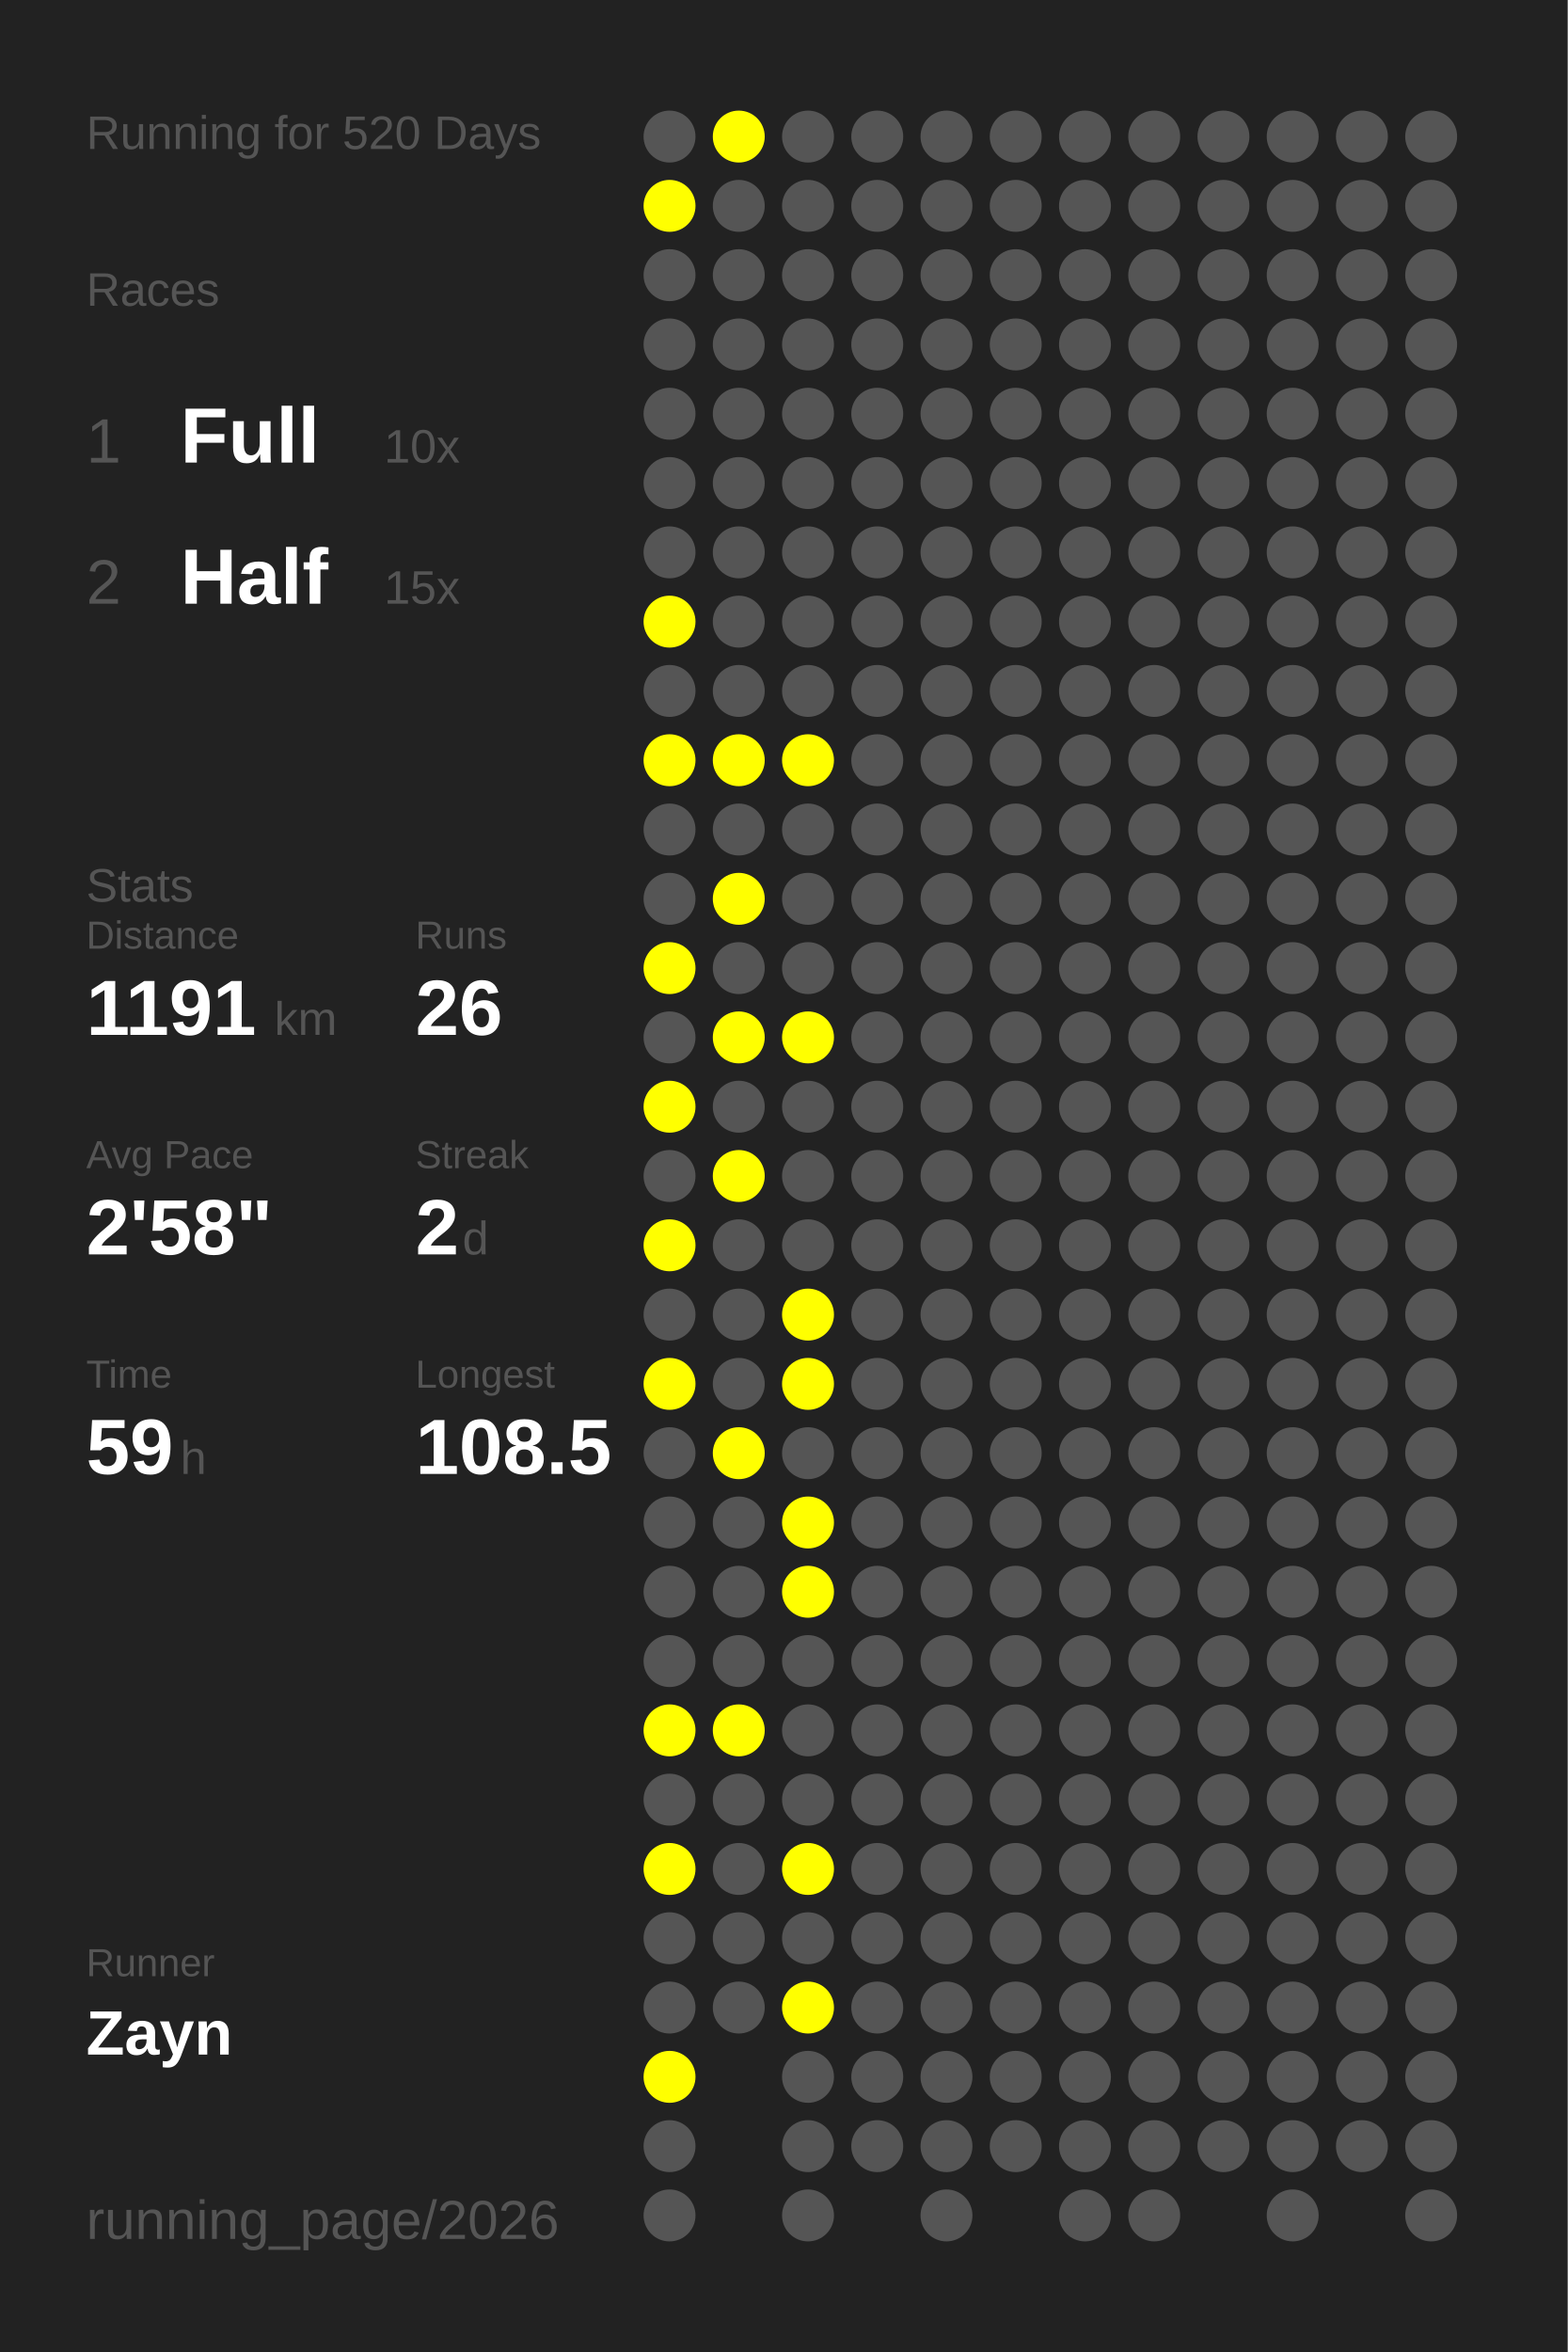
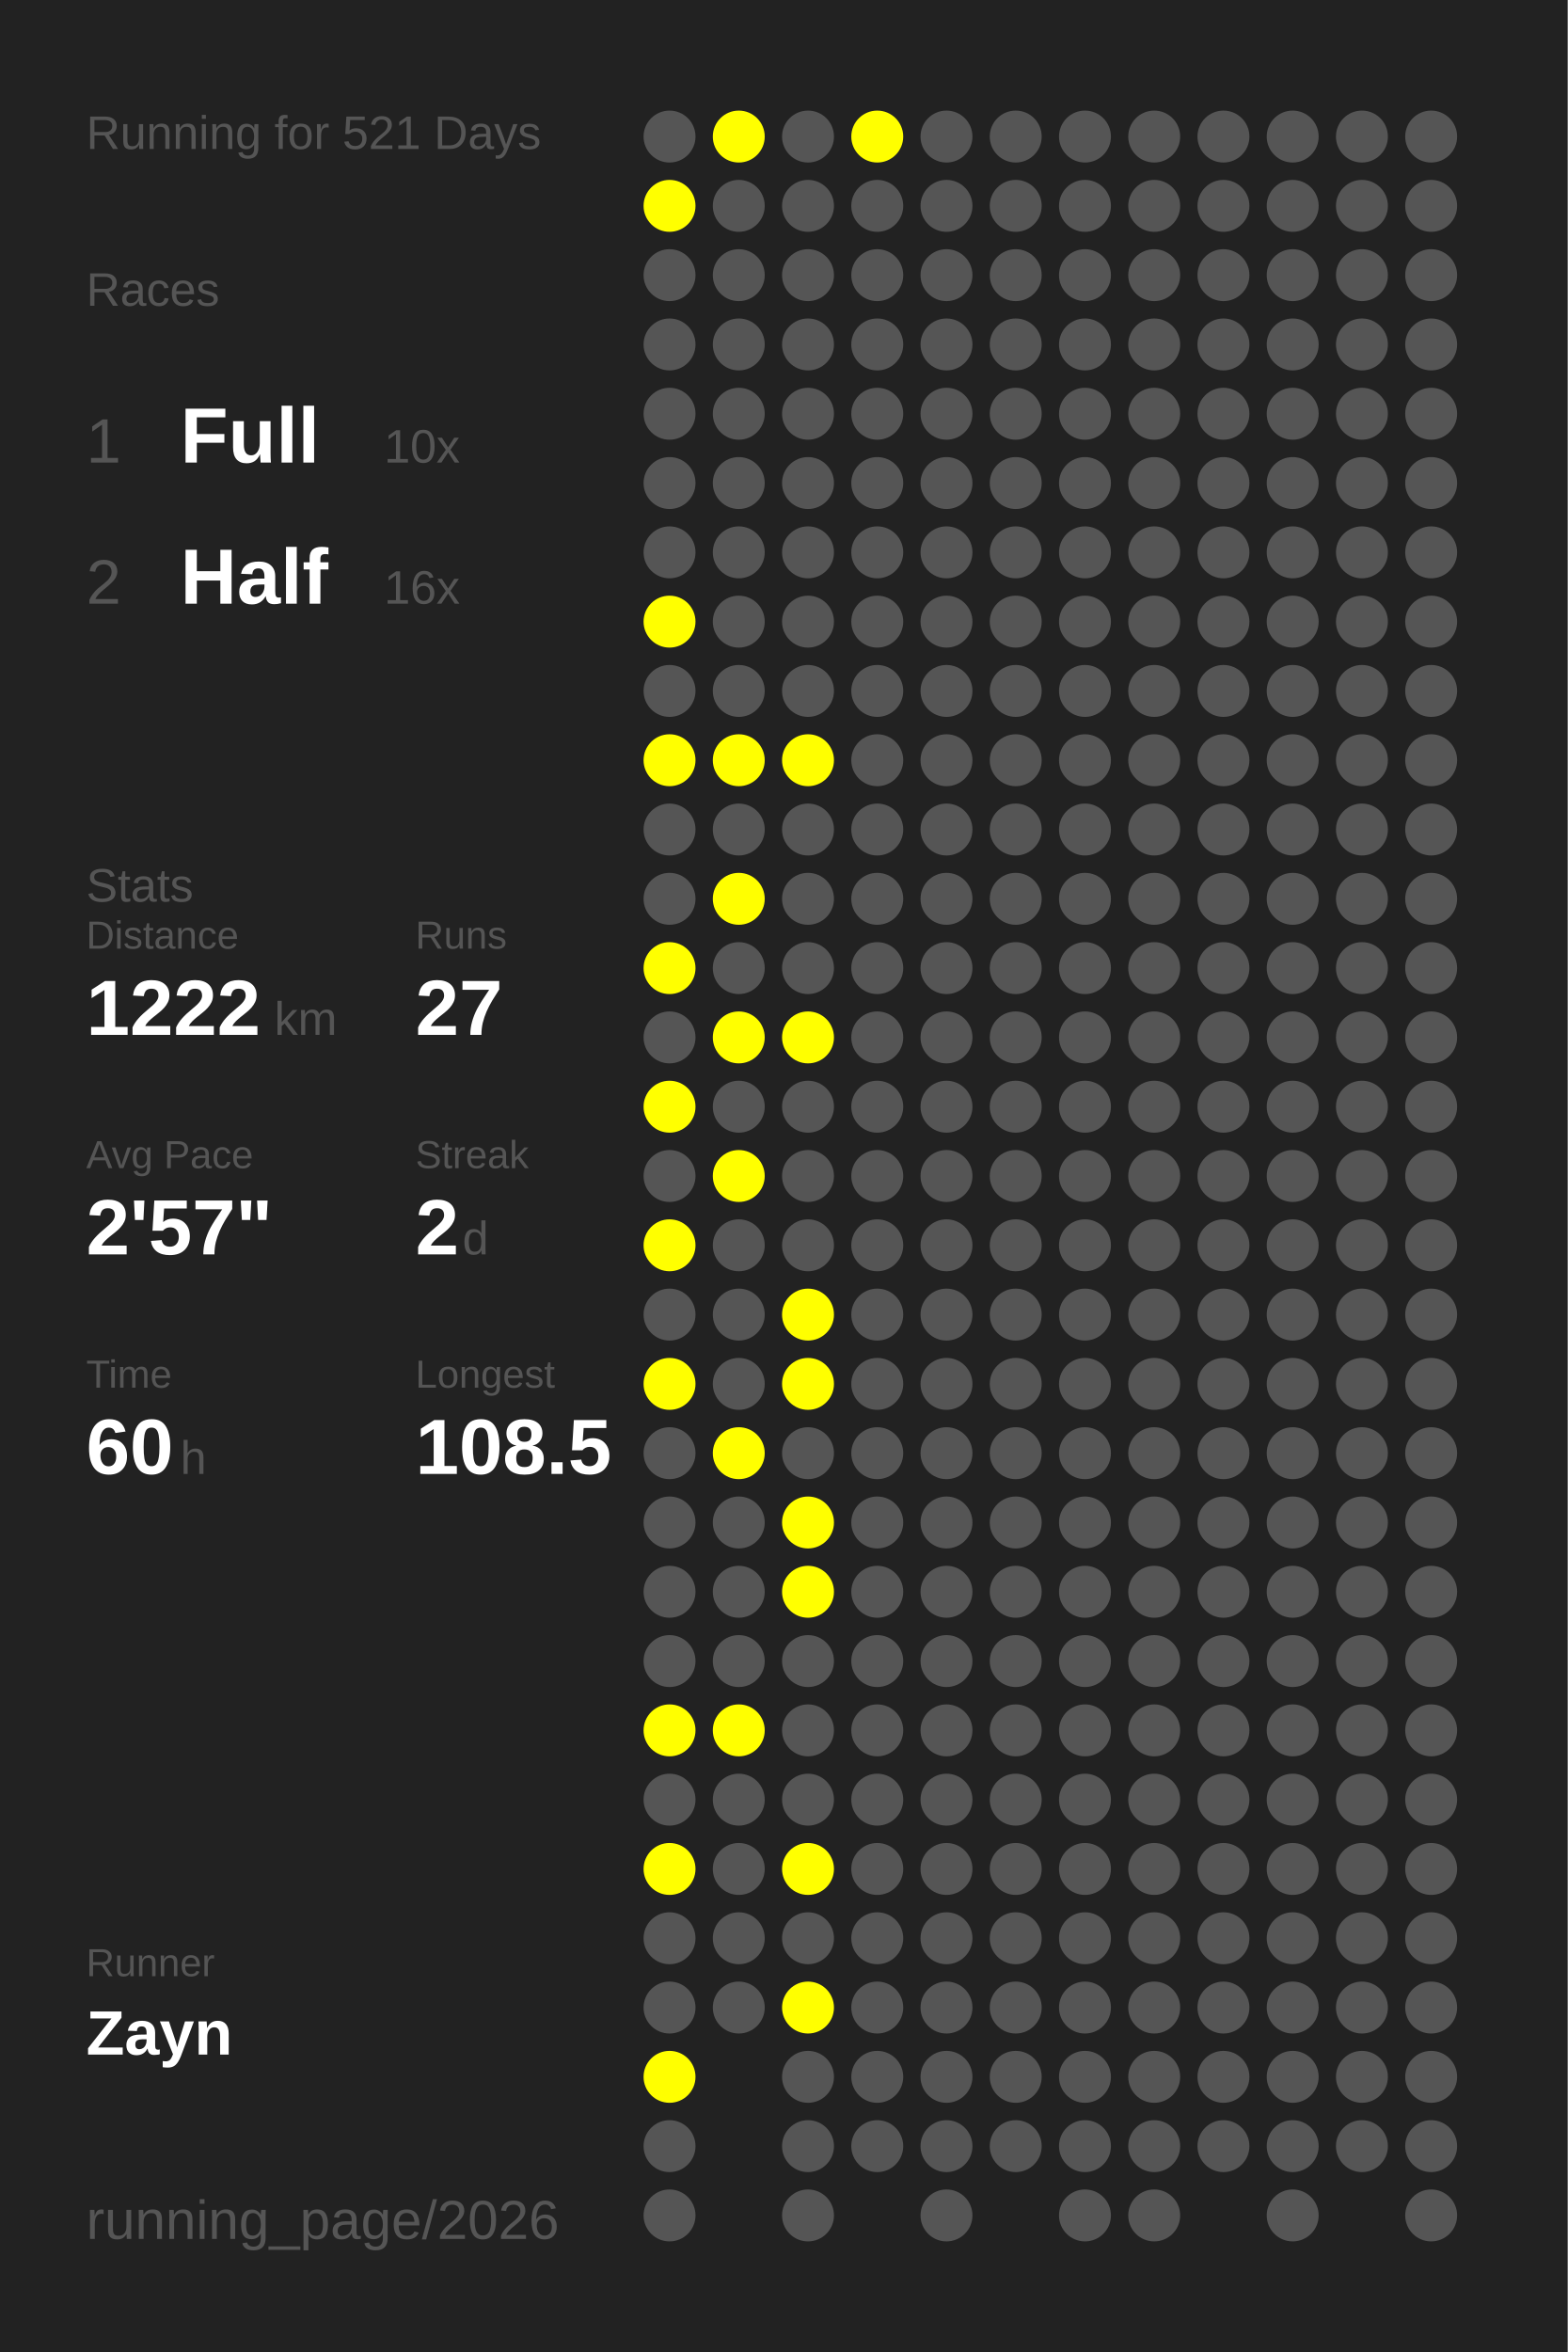
<svg xmlns="http://www.w3.org/2000/svg" baseProfile="full" height="300mm" version="1.1" viewBox="0,0,200,300" width="200mm">
  <defs />
  <rect fill="#222222" height="300" width="200" x="0" y="0" />
-   <text fill="#555555" style="font-size:6px; font-family:Arial;" x="11" y="19">Running for 520 Days</text>
+   <text fill="#555555" style="font-size:6px; font-family:Arial;" x="11" y="19">Running for 521 Days</text>
  <text fill="#555555" style="font-size:6px; font-family:Arial;" x="11" y="39">Races</text>
  <text fill="#555555" style="font-size:8px; font-family:Arial;" x="11" y="59">1</text>
  <text fill="#FFFFFF" style="font-size:10px; font-family:Arial; font-weight:bold;" x="23" y="59">Full</text>
  <text fill="#555555" style="font-size:6px; font-family:Arial;" x="49" y="59">10x</text>
  <text fill="#555555" style="font-size:8px; font-family:Arial;" x="11" y="77">2</text>
  <text fill="#FFFFFF" style="font-size:10px; font-family:Arial; font-weight:bold;" x="23" y="77">Half</text>
-   <text fill="#555555" style="font-size:6px; font-family:Arial;" x="49" y="77">15x</text>
+   <text fill="#555555" style="font-size:6px; font-family:Arial;" x="49" y="77">16x</text>
  <text fill="#555555" style="font-size:6px; font-family:Arial;" x="11" y="115">Stats</text>
  <text fill="#555555" style="font-size:5px; font-family:Arial;" x="11" y="121">Distance</text>
-   <text fill="#FFFFFF" style="font-size:10px; font-family:Arial; font-weight:bold;" x="11" y="132">1191</text>
+   <text fill="#FFFFFF" style="font-size:10px; font-family:Arial; font-weight:bold;" x="11" y="132">1222</text>
  <text fill="#555555" style="font-size:6px; font-family:Arial;" x="35" y="132">km</text>
  <text fill="#555555" style="font-size:5px; font-family:Arial;" x="53" y="121">Runs</text>
-   <text fill="#FFFFFF" style="font-size:10px; font-family:Arial; font-weight:bold;" x="53" y="132">26</text>
+   <text fill="#FFFFFF" style="font-size:10px; font-family:Arial; font-weight:bold;" x="53" y="132">27</text>
  <text fill="#555555" style="font-size:5px; font-family:Arial;" x="11" y="149">Avg Pace</text>
-   <text fill="#FFFFFF" style="font-size:10px; font-family:Arial; font-weight:bold;" x="11" y="160">2'58"</text>
+   <text fill="#FFFFFF" style="font-size:10px; font-family:Arial; font-weight:bold;" x="11" y="160">2'57"</text>
  <text fill="#555555" style="font-size:5px; font-family:Arial;" x="53" y="149">Streak</text>
  <text fill="#FFFFFF" style="font-size:10px; font-family:Arial; font-weight:bold;" x="53" y="160">2</text>
  <text fill="#555555" style="font-size:6px; font-family:Arial;" x="59" y="160">d</text>
  <text fill="#555555" style="font-size:5px; font-family:Arial;" x="11" y="177">Time</text>
-   <text fill="#FFFFFF" style="font-size:10px; font-family:Arial; font-weight:bold;" x="11" y="188">59</text>
+   <text fill="#FFFFFF" style="font-size:10px; font-family:Arial; font-weight:bold;" x="11" y="188">60</text>
  <text fill="#555555" style="font-size:6px; font-family:Arial;" x="23" y="188">h</text>
  <text fill="#555555" style="font-size:5px; font-family:Arial;" x="53" y="177">Longest</text>
  <text fill="#FFFFFF" style="font-size:10px; font-family:Arial; font-weight:bold;" x="53" y="188">108.5</text>
  <text fill="#555555" style="font-size:5px; font-family:Arial;" x="11" y="252.065">Runner</text>
  <text fill="#FFFFFF" style="font-size:8px; font-family:Arial; font-weight:bold;" x="11" y="262.065">Zayn</text>
  <text fill="#555555" style="font-size:7px; font-family:Arial;" x="11" y="285.581">running_page/2026</text>
  <circle cx="85.417" cy="17.419" fill="#555555" r="3.312" />
  <circle cx="85.417" cy="26.258" fill="#FFFF00" r="3.312" />
  <circle cx="85.417" cy="35.097" fill="#555555" r="3.312" />
  <circle cx="85.417" cy="43.935" fill="#555555" r="3.312" />
  <circle cx="85.417" cy="52.774" fill="#555555" r="3.312" />
  <circle cx="85.417" cy="61.613" fill="#555555" r="3.312" />
  <circle cx="85.417" cy="70.452" fill="#555555" r="3.312" />
  <circle cx="85.417" cy="79.29" fill="#FFFF00" r="3.312" />
  <circle cx="85.417" cy="88.129" fill="#555555" r="3.312" />
  <circle cx="85.417" cy="96.968" fill="#FFFF00" r="3.312" />
  <circle cx="85.417" cy="105.806" fill="#555555" r="3.312" />
  <circle cx="85.417" cy="114.645" fill="#555555" r="3.312" />
  <circle cx="85.417" cy="123.484" fill="#FFFF00" r="3.312" />
  <circle cx="85.417" cy="132.323" fill="#555555" r="3.312" />
  <circle cx="85.417" cy="141.161" fill="#FFFF00" r="3.312" />
  <circle cx="85.417" cy="150" fill="#555555" r="3.312" />
  <circle cx="85.417" cy="158.839" fill="#FFFF00" r="3.312" />
  <circle cx="85.417" cy="167.677" fill="#555555" r="3.312" />
  <circle cx="85.417" cy="176.516" fill="#FFFF00" r="3.312" />
  <circle cx="85.417" cy="185.355" fill="#555555" r="3.312" />
  <circle cx="85.417" cy="194.194" fill="#555555" r="3.312" />
  <circle cx="85.417" cy="203.032" fill="#555555" r="3.312" />
  <circle cx="85.417" cy="211.871" fill="#555555" r="3.312" />
  <circle cx="85.417" cy="220.71" fill="#FFFF00" r="3.312" />
  <circle cx="85.417" cy="229.548" fill="#555555" r="3.312" />
  <circle cx="85.417" cy="238.387" fill="#FFFF00" r="3.312" />
  <circle cx="85.417" cy="247.226" fill="#555555" r="3.312" />
  <circle cx="85.417" cy="256.065" fill="#555555" r="3.312" />
  <circle cx="85.417" cy="264.903" fill="#FFFF00" r="3.312" />
  <circle cx="85.417" cy="273.742" fill="#555555" r="3.312" />
  <circle cx="85.417" cy="282.581" fill="#555555" r="3.312" />
  <circle cx="94.25" cy="17.419" fill="#FFFF00" r="3.312" />
  <circle cx="94.25" cy="26.258" fill="#555555" r="3.312" />
  <circle cx="94.25" cy="35.097" fill="#555555" r="3.312" />
  <circle cx="94.25" cy="43.935" fill="#555555" r="3.312" />
  <circle cx="94.25" cy="52.774" fill="#555555" r="3.312" />
  <circle cx="94.25" cy="61.613" fill="#555555" r="3.312" />
  <circle cx="94.25" cy="70.452" fill="#555555" r="3.312" />
  <circle cx="94.25" cy="79.29" fill="#555555" r="3.312" />
  <circle cx="94.25" cy="88.129" fill="#555555" r="3.312" />
  <circle cx="94.25" cy="96.968" fill="#FFFF00" r="3.312" />
  <circle cx="94.25" cy="105.806" fill="#555555" r="3.312" />
  <circle cx="94.25" cy="114.645" fill="#FFFF00" r="3.312" />
  <circle cx="94.25" cy="123.484" fill="#555555" r="3.312" />
  <circle cx="94.25" cy="132.323" fill="#FFFF00" r="3.312" />
  <circle cx="94.25" cy="141.161" fill="#555555" r="3.312" />
  <circle cx="94.25" cy="150" fill="#FFFF00" r="3.312" />
  <circle cx="94.25" cy="158.839" fill="#555555" r="3.312" />
  <circle cx="94.25" cy="167.677" fill="#555555" r="3.312" />
  <circle cx="94.25" cy="176.516" fill="#555555" r="3.312" />
  <circle cx="94.25" cy="185.355" fill="#FFFF00" r="3.312" />
  <circle cx="94.25" cy="194.194" fill="#555555" r="3.312" />
  <circle cx="94.25" cy="203.032" fill="#555555" r="3.312" />
  <circle cx="94.25" cy="211.871" fill="#555555" r="3.312" />
  <circle cx="94.25" cy="220.71" fill="#FFFF00" r="3.312" />
  <circle cx="94.25" cy="229.548" fill="#555555" r="3.312" />
  <circle cx="94.25" cy="238.387" fill="#555555" r="3.312" />
  <circle cx="94.25" cy="247.226" fill="#555555" r="3.312" />
  <circle cx="94.25" cy="256.065" fill="#555555" r="3.312" />
  <circle cx="103.083" cy="17.419" fill="#555555" r="3.312" />
  <circle cx="103.083" cy="26.258" fill="#555555" r="3.312" />
  <circle cx="103.083" cy="35.097" fill="#555555" r="3.312" />
  <circle cx="103.083" cy="43.935" fill="#555555" r="3.312" />
  <circle cx="103.083" cy="52.774" fill="#555555" r="3.312" />
  <circle cx="103.083" cy="61.613" fill="#555555" r="3.312" />
  <circle cx="103.083" cy="70.452" fill="#555555" r="3.312" />
  <circle cx="103.083" cy="79.29" fill="#555555" r="3.312" />
  <circle cx="103.083" cy="88.129" fill="#555555" r="3.312" />
  <circle cx="103.083" cy="96.968" fill="#FFFF00" r="3.312" />
  <circle cx="103.083" cy="105.806" fill="#555555" r="3.312" />
  <circle cx="103.083" cy="114.645" fill="#555555" r="3.312" />
  <circle cx="103.083" cy="123.484" fill="#555555" r="3.312" />
  <circle cx="103.083" cy="132.323" fill="#FFFF00" r="3.312" />
  <circle cx="103.083" cy="141.161" fill="#555555" r="3.312" />
  <circle cx="103.083" cy="150" fill="#555555" r="3.312" />
  <circle cx="103.083" cy="158.839" fill="#555555" r="3.312" />
  <circle cx="103.083" cy="167.677" fill="#FFFF00" r="3.312" />
  <circle cx="103.083" cy="176.516" fill="#FFFF00" r="3.312" />
  <circle cx="103.083" cy="185.355" fill="#555555" r="3.312" />
  <circle cx="103.083" cy="194.194" fill="#FFFF00" r="3.312" />
  <circle cx="103.083" cy="203.032" fill="#FFFF00" r="3.312" />
  <circle cx="103.083" cy="211.871" fill="#555555" r="3.312" />
  <circle cx="103.083" cy="220.71" fill="#555555" r="3.312" />
  <circle cx="103.083" cy="229.548" fill="#555555" r="3.312" />
  <circle cx="103.083" cy="238.387" fill="#FFFF00" r="3.312" />
  <circle cx="103.083" cy="247.226" fill="#555555" r="3.312" />
  <circle cx="103.083" cy="256.065" fill="#FFFF00" r="3.312" />
  <circle cx="103.083" cy="264.903" fill="#555555" r="3.312" />
  <circle cx="103.083" cy="273.742" fill="#555555" r="3.312" />
  <circle cx="103.083" cy="282.581" fill="#555555" r="3.312" />
-   <circle cx="111.917" cy="17.419" fill="#555555" r="3.312" />
+   <circle cx="111.917" cy="17.419" fill="#FFFF00" r="3.312" />
  <circle cx="111.917" cy="26.258" fill="#555555" r="3.312" />
  <circle cx="111.917" cy="35.097" fill="#555555" r="3.312" />
  <circle cx="111.917" cy="43.935" fill="#555555" r="3.312" />
  <circle cx="111.917" cy="52.774" fill="#555555" r="3.312" />
  <circle cx="111.917" cy="61.613" fill="#555555" r="3.312" />
  <circle cx="111.917" cy="70.452" fill="#555555" r="3.312" />
  <circle cx="111.917" cy="79.29" fill="#555555" r="3.312" />
  <circle cx="111.917" cy="88.129" fill="#555555" r="3.312" />
  <circle cx="111.917" cy="96.968" fill="#555555" r="3.312" />
  <circle cx="111.917" cy="105.806" fill="#555555" r="3.312" />
  <circle cx="111.917" cy="114.645" fill="#555555" r="3.312" />
  <circle cx="111.917" cy="123.484" fill="#555555" r="3.312" />
  <circle cx="111.917" cy="132.323" fill="#555555" r="3.312" />
  <circle cx="111.917" cy="141.161" fill="#555555" r="3.312" />
  <circle cx="111.917" cy="150" fill="#555555" r="3.312" />
  <circle cx="111.917" cy="158.839" fill="#555555" r="3.312" />
  <circle cx="111.917" cy="167.677" fill="#555555" r="3.312" />
  <circle cx="111.917" cy="176.516" fill="#555555" r="3.312" />
  <circle cx="111.917" cy="185.355" fill="#555555" r="3.312" />
  <circle cx="111.917" cy="194.194" fill="#555555" r="3.312" />
  <circle cx="111.917" cy="203.032" fill="#555555" r="3.312" />
  <circle cx="111.917" cy="211.871" fill="#555555" r="3.312" />
  <circle cx="111.917" cy="220.71" fill="#555555" r="3.312" />
  <circle cx="111.917" cy="229.548" fill="#555555" r="3.312" />
  <circle cx="111.917" cy="238.387" fill="#555555" r="3.312" />
  <circle cx="111.917" cy="247.226" fill="#555555" r="3.312" />
  <circle cx="111.917" cy="256.065" fill="#555555" r="3.312" />
  <circle cx="111.917" cy="264.903" fill="#555555" r="3.312" />
  <circle cx="111.917" cy="273.742" fill="#555555" r="3.312" />
  <circle cx="120.75" cy="17.419" fill="#555555" r="3.312" />
  <circle cx="120.75" cy="26.258" fill="#555555" r="3.312" />
  <circle cx="120.75" cy="35.097" fill="#555555" r="3.312" />
  <circle cx="120.75" cy="43.935" fill="#555555" r="3.312" />
  <circle cx="120.75" cy="52.774" fill="#555555" r="3.312" />
  <circle cx="120.75" cy="61.613" fill="#555555" r="3.312" />
  <circle cx="120.75" cy="70.452" fill="#555555" r="3.312" />
  <circle cx="120.75" cy="79.29" fill="#555555" r="3.312" />
  <circle cx="120.75" cy="88.129" fill="#555555" r="3.312" />
  <circle cx="120.75" cy="96.968" fill="#555555" r="3.312" />
  <circle cx="120.75" cy="105.806" fill="#555555" r="3.312" />
  <circle cx="120.75" cy="114.645" fill="#555555" r="3.312" />
  <circle cx="120.75" cy="123.484" fill="#555555" r="3.312" />
  <circle cx="120.75" cy="132.323" fill="#555555" r="3.312" />
  <circle cx="120.75" cy="141.161" fill="#555555" r="3.312" />
  <circle cx="120.75" cy="150" fill="#555555" r="3.312" />
  <circle cx="120.75" cy="158.839" fill="#555555" r="3.312" />
  <circle cx="120.75" cy="167.677" fill="#555555" r="3.312" />
  <circle cx="120.75" cy="176.516" fill="#555555" r="3.312" />
  <circle cx="120.75" cy="185.355" fill="#555555" r="3.312" />
  <circle cx="120.75" cy="194.194" fill="#555555" r="3.312" />
  <circle cx="120.75" cy="203.032" fill="#555555" r="3.312" />
  <circle cx="120.75" cy="211.871" fill="#555555" r="3.312" />
  <circle cx="120.75" cy="220.71" fill="#555555" r="3.312" />
  <circle cx="120.75" cy="229.548" fill="#555555" r="3.312" />
  <circle cx="120.75" cy="238.387" fill="#555555" r="3.312" />
  <circle cx="120.75" cy="247.226" fill="#555555" r="3.312" />
  <circle cx="120.75" cy="256.065" fill="#555555" r="3.312" />
  <circle cx="120.75" cy="264.903" fill="#555555" r="3.312" />
  <circle cx="120.75" cy="273.742" fill="#555555" r="3.312" />
  <circle cx="120.75" cy="282.581" fill="#555555" r="3.312" />
  <circle cx="129.583" cy="17.419" fill="#555555" r="3.312" />
  <circle cx="129.583" cy="26.258" fill="#555555" r="3.312" />
  <circle cx="129.583" cy="35.097" fill="#555555" r="3.312" />
  <circle cx="129.583" cy="43.935" fill="#555555" r="3.312" />
  <circle cx="129.583" cy="52.774" fill="#555555" r="3.312" />
  <circle cx="129.583" cy="61.613" fill="#555555" r="3.312" />
  <circle cx="129.583" cy="70.452" fill="#555555" r="3.312" />
  <circle cx="129.583" cy="79.29" fill="#555555" r="3.312" />
  <circle cx="129.583" cy="88.129" fill="#555555" r="3.312" />
  <circle cx="129.583" cy="96.968" fill="#555555" r="3.312" />
  <circle cx="129.583" cy="105.806" fill="#555555" r="3.312" />
  <circle cx="129.583" cy="114.645" fill="#555555" r="3.312" />
  <circle cx="129.583" cy="123.484" fill="#555555" r="3.312" />
  <circle cx="129.583" cy="132.323" fill="#555555" r="3.312" />
  <circle cx="129.583" cy="141.161" fill="#555555" r="3.312" />
  <circle cx="129.583" cy="150" fill="#555555" r="3.312" />
  <circle cx="129.583" cy="158.839" fill="#555555" r="3.312" />
  <circle cx="129.583" cy="167.677" fill="#555555" r="3.312" />
  <circle cx="129.583" cy="176.516" fill="#555555" r="3.312" />
  <circle cx="129.583" cy="185.355" fill="#555555" r="3.312" />
  <circle cx="129.583" cy="194.194" fill="#555555" r="3.312" />
  <circle cx="129.583" cy="203.032" fill="#555555" r="3.312" />
  <circle cx="129.583" cy="211.871" fill="#555555" r="3.312" />
  <circle cx="129.583" cy="220.71" fill="#555555" r="3.312" />
  <circle cx="129.583" cy="229.548" fill="#555555" r="3.312" />
  <circle cx="129.583" cy="238.387" fill="#555555" r="3.312" />
  <circle cx="129.583" cy="247.226" fill="#555555" r="3.312" />
  <circle cx="129.583" cy="256.065" fill="#555555" r="3.312" />
  <circle cx="129.583" cy="264.903" fill="#555555" r="3.312" />
  <circle cx="129.583" cy="273.742" fill="#555555" r="3.312" />
  <circle cx="138.417" cy="17.419" fill="#555555" r="3.312" />
  <circle cx="138.417" cy="26.258" fill="#555555" r="3.312" />
  <circle cx="138.417" cy="35.097" fill="#555555" r="3.312" />
  <circle cx="138.417" cy="43.935" fill="#555555" r="3.312" />
  <circle cx="138.417" cy="52.774" fill="#555555" r="3.312" />
  <circle cx="138.417" cy="61.613" fill="#555555" r="3.312" />
  <circle cx="138.417" cy="70.452" fill="#555555" r="3.312" />
  <circle cx="138.417" cy="79.29" fill="#555555" r="3.312" />
  <circle cx="138.417" cy="88.129" fill="#555555" r="3.312" />
  <circle cx="138.417" cy="96.968" fill="#555555" r="3.312" />
  <circle cx="138.417" cy="105.806" fill="#555555" r="3.312" />
  <circle cx="138.417" cy="114.645" fill="#555555" r="3.312" />
  <circle cx="138.417" cy="123.484" fill="#555555" r="3.312" />
  <circle cx="138.417" cy="132.323" fill="#555555" r="3.312" />
  <circle cx="138.417" cy="141.161" fill="#555555" r="3.312" />
  <circle cx="138.417" cy="150" fill="#555555" r="3.312" />
  <circle cx="138.417" cy="158.839" fill="#555555" r="3.312" />
  <circle cx="138.417" cy="167.677" fill="#555555" r="3.312" />
  <circle cx="138.417" cy="176.516" fill="#555555" r="3.312" />
  <circle cx="138.417" cy="185.355" fill="#555555" r="3.312" />
  <circle cx="138.417" cy="194.194" fill="#555555" r="3.312" />
  <circle cx="138.417" cy="203.032" fill="#555555" r="3.312" />
  <circle cx="138.417" cy="211.871" fill="#555555" r="3.312" />
  <circle cx="138.417" cy="220.71" fill="#555555" r="3.312" />
  <circle cx="138.417" cy="229.548" fill="#555555" r="3.312" />
  <circle cx="138.417" cy="238.387" fill="#555555" r="3.312" />
  <circle cx="138.417" cy="247.226" fill="#555555" r="3.312" />
  <circle cx="138.417" cy="256.065" fill="#555555" r="3.312" />
  <circle cx="138.417" cy="264.903" fill="#555555" r="3.312" />
  <circle cx="138.417" cy="273.742" fill="#555555" r="3.312" />
  <circle cx="138.417" cy="282.581" fill="#555555" r="3.312" />
  <circle cx="147.25" cy="17.419" fill="#555555" r="3.312" />
  <circle cx="147.25" cy="26.258" fill="#555555" r="3.312" />
  <circle cx="147.25" cy="35.097" fill="#555555" r="3.312" />
  <circle cx="147.25" cy="43.935" fill="#555555" r="3.312" />
  <circle cx="147.25" cy="52.774" fill="#555555" r="3.312" />
  <circle cx="147.25" cy="61.613" fill="#555555" r="3.312" />
  <circle cx="147.25" cy="70.452" fill="#555555" r="3.312" />
  <circle cx="147.25" cy="79.29" fill="#555555" r="3.312" />
  <circle cx="147.25" cy="88.129" fill="#555555" r="3.312" />
  <circle cx="147.25" cy="96.968" fill="#555555" r="3.312" />
  <circle cx="147.25" cy="105.806" fill="#555555" r="3.312" />
  <circle cx="147.25" cy="114.645" fill="#555555" r="3.312" />
  <circle cx="147.25" cy="123.484" fill="#555555" r="3.312" />
  <circle cx="147.25" cy="132.323" fill="#555555" r="3.312" />
  <circle cx="147.25" cy="141.161" fill="#555555" r="3.312" />
  <circle cx="147.25" cy="150" fill="#555555" r="3.312" />
  <circle cx="147.25" cy="158.839" fill="#555555" r="3.312" />
  <circle cx="147.25" cy="167.677" fill="#555555" r="3.312" />
  <circle cx="147.25" cy="176.516" fill="#555555" r="3.312" />
  <circle cx="147.25" cy="185.355" fill="#555555" r="3.312" />
  <circle cx="147.25" cy="194.194" fill="#555555" r="3.312" />
  <circle cx="147.25" cy="203.032" fill="#555555" r="3.312" />
  <circle cx="147.25" cy="211.871" fill="#555555" r="3.312" />
  <circle cx="147.25" cy="220.71" fill="#555555" r="3.312" />
  <circle cx="147.25" cy="229.548" fill="#555555" r="3.312" />
  <circle cx="147.25" cy="238.387" fill="#555555" r="3.312" />
  <circle cx="147.25" cy="247.226" fill="#555555" r="3.312" />
  <circle cx="147.25" cy="256.065" fill="#555555" r="3.312" />
  <circle cx="147.25" cy="264.903" fill="#555555" r="3.312" />
  <circle cx="147.25" cy="273.742" fill="#555555" r="3.312" />
  <circle cx="147.25" cy="282.581" fill="#555555" r="3.312" />
  <circle cx="156.083" cy="17.419" fill="#555555" r="3.312" />
  <circle cx="156.083" cy="26.258" fill="#555555" r="3.312" />
  <circle cx="156.083" cy="35.097" fill="#555555" r="3.312" />
  <circle cx="156.083" cy="43.935" fill="#555555" r="3.312" />
  <circle cx="156.083" cy="52.774" fill="#555555" r="3.312" />
  <circle cx="156.083" cy="61.613" fill="#555555" r="3.312" />
  <circle cx="156.083" cy="70.452" fill="#555555" r="3.312" />
  <circle cx="156.083" cy="79.29" fill="#555555" r="3.312" />
  <circle cx="156.083" cy="88.129" fill="#555555" r="3.312" />
  <circle cx="156.083" cy="96.968" fill="#555555" r="3.312" />
  <circle cx="156.083" cy="105.806" fill="#555555" r="3.312" />
  <circle cx="156.083" cy="114.645" fill="#555555" r="3.312" />
  <circle cx="156.083" cy="123.484" fill="#555555" r="3.312" />
  <circle cx="156.083" cy="132.323" fill="#555555" r="3.312" />
  <circle cx="156.083" cy="141.161" fill="#555555" r="3.312" />
  <circle cx="156.083" cy="150" fill="#555555" r="3.312" />
  <circle cx="156.083" cy="158.839" fill="#555555" r="3.312" />
  <circle cx="156.083" cy="167.677" fill="#555555" r="3.312" />
  <circle cx="156.083" cy="176.516" fill="#555555" r="3.312" />
  <circle cx="156.083" cy="185.355" fill="#555555" r="3.312" />
  <circle cx="156.083" cy="194.194" fill="#555555" r="3.312" />
  <circle cx="156.083" cy="203.032" fill="#555555" r="3.312" />
  <circle cx="156.083" cy="211.871" fill="#555555" r="3.312" />
  <circle cx="156.083" cy="220.71" fill="#555555" r="3.312" />
  <circle cx="156.083" cy="229.548" fill="#555555" r="3.312" />
  <circle cx="156.083" cy="238.387" fill="#555555" r="3.312" />
  <circle cx="156.083" cy="247.226" fill="#555555" r="3.312" />
  <circle cx="156.083" cy="256.065" fill="#555555" r="3.312" />
  <circle cx="156.083" cy="264.903" fill="#555555" r="3.312" />
  <circle cx="156.083" cy="273.742" fill="#555555" r="3.312" />
  <circle cx="164.917" cy="17.419" fill="#555555" r="3.312" />
  <circle cx="164.917" cy="26.258" fill="#555555" r="3.312" />
  <circle cx="164.917" cy="35.097" fill="#555555" r="3.312" />
  <circle cx="164.917" cy="43.935" fill="#555555" r="3.312" />
  <circle cx="164.917" cy="52.774" fill="#555555" r="3.312" />
  <circle cx="164.917" cy="61.613" fill="#555555" r="3.312" />
  <circle cx="164.917" cy="70.452" fill="#555555" r="3.312" />
  <circle cx="164.917" cy="79.29" fill="#555555" r="3.312" />
  <circle cx="164.917" cy="88.129" fill="#555555" r="3.312" />
  <circle cx="164.917" cy="96.968" fill="#555555" r="3.312" />
  <circle cx="164.917" cy="105.806" fill="#555555" r="3.312" />
  <circle cx="164.917" cy="114.645" fill="#555555" r="3.312" />
  <circle cx="164.917" cy="123.484" fill="#555555" r="3.312" />
  <circle cx="164.917" cy="132.323" fill="#555555" r="3.312" />
  <circle cx="164.917" cy="141.161" fill="#555555" r="3.312" />
  <circle cx="164.917" cy="150" fill="#555555" r="3.312" />
  <circle cx="164.917" cy="158.839" fill="#555555" r="3.312" />
  <circle cx="164.917" cy="167.677" fill="#555555" r="3.312" />
  <circle cx="164.917" cy="176.516" fill="#555555" r="3.312" />
  <circle cx="164.917" cy="185.355" fill="#555555" r="3.312" />
  <circle cx="164.917" cy="194.194" fill="#555555" r="3.312" />
  <circle cx="164.917" cy="203.032" fill="#555555" r="3.312" />
  <circle cx="164.917" cy="211.871" fill="#555555" r="3.312" />
  <circle cx="164.917" cy="220.71" fill="#555555" r="3.312" />
  <circle cx="164.917" cy="229.548" fill="#555555" r="3.312" />
  <circle cx="164.917" cy="238.387" fill="#555555" r="3.312" />
  <circle cx="164.917" cy="247.226" fill="#555555" r="3.312" />
  <circle cx="164.917" cy="256.065" fill="#555555" r="3.312" />
  <circle cx="164.917" cy="264.903" fill="#555555" r="3.312" />
  <circle cx="164.917" cy="273.742" fill="#555555" r="3.312" />
  <circle cx="164.917" cy="282.581" fill="#555555" r="3.312" />
  <circle cx="173.75" cy="17.419" fill="#555555" r="3.312" />
  <circle cx="173.75" cy="26.258" fill="#555555" r="3.312" />
  <circle cx="173.75" cy="35.097" fill="#555555" r="3.312" />
  <circle cx="173.75" cy="43.935" fill="#555555" r="3.312" />
  <circle cx="173.75" cy="52.774" fill="#555555" r="3.312" />
  <circle cx="173.75" cy="61.613" fill="#555555" r="3.312" />
  <circle cx="173.75" cy="70.452" fill="#555555" r="3.312" />
  <circle cx="173.75" cy="79.29" fill="#555555" r="3.312" />
  <circle cx="173.75" cy="88.129" fill="#555555" r="3.312" />
  <circle cx="173.75" cy="96.968" fill="#555555" r="3.312" />
  <circle cx="173.75" cy="105.806" fill="#555555" r="3.312" />
  <circle cx="173.75" cy="114.645" fill="#555555" r="3.312" />
  <circle cx="173.75" cy="123.484" fill="#555555" r="3.312" />
  <circle cx="173.75" cy="132.323" fill="#555555" r="3.312" />
  <circle cx="173.75" cy="141.161" fill="#555555" r="3.312" />
  <circle cx="173.75" cy="150" fill="#555555" r="3.312" />
  <circle cx="173.75" cy="158.839" fill="#555555" r="3.312" />
  <circle cx="173.75" cy="167.677" fill="#555555" r="3.312" />
  <circle cx="173.75" cy="176.516" fill="#555555" r="3.312" />
  <circle cx="173.75" cy="185.355" fill="#555555" r="3.312" />
  <circle cx="173.75" cy="194.194" fill="#555555" r="3.312" />
  <circle cx="173.75" cy="203.032" fill="#555555" r="3.312" />
  <circle cx="173.75" cy="211.871" fill="#555555" r="3.312" />
  <circle cx="173.75" cy="220.71" fill="#555555" r="3.312" />
  <circle cx="173.75" cy="229.548" fill="#555555" r="3.312" />
  <circle cx="173.75" cy="238.387" fill="#555555" r="3.312" />
  <circle cx="173.75" cy="247.226" fill="#555555" r="3.312" />
  <circle cx="173.75" cy="256.065" fill="#555555" r="3.312" />
  <circle cx="173.75" cy="264.903" fill="#555555" r="3.312" />
  <circle cx="173.75" cy="273.742" fill="#555555" r="3.312" />
  <circle cx="182.583" cy="17.419" fill="#555555" r="3.312" />
  <circle cx="182.583" cy="26.258" fill="#555555" r="3.312" />
  <circle cx="182.583" cy="35.097" fill="#555555" r="3.312" />
  <circle cx="182.583" cy="43.935" fill="#555555" r="3.312" />
  <circle cx="182.583" cy="52.774" fill="#555555" r="3.312" />
  <circle cx="182.583" cy="61.613" fill="#555555" r="3.312" />
  <circle cx="182.583" cy="70.452" fill="#555555" r="3.312" />
  <circle cx="182.583" cy="79.29" fill="#555555" r="3.312" />
  <circle cx="182.583" cy="88.129" fill="#555555" r="3.312" />
  <circle cx="182.583" cy="96.968" fill="#555555" r="3.312" />
  <circle cx="182.583" cy="105.806" fill="#555555" r="3.312" />
  <circle cx="182.583" cy="114.645" fill="#555555" r="3.312" />
  <circle cx="182.583" cy="123.484" fill="#555555" r="3.312" />
  <circle cx="182.583" cy="132.323" fill="#555555" r="3.312" />
  <circle cx="182.583" cy="141.161" fill="#555555" r="3.312" />
  <circle cx="182.583" cy="150" fill="#555555" r="3.312" />
  <circle cx="182.583" cy="158.839" fill="#555555" r="3.312" />
  <circle cx="182.583" cy="167.677" fill="#555555" r="3.312" />
  <circle cx="182.583" cy="176.516" fill="#555555" r="3.312" />
  <circle cx="182.583" cy="185.355" fill="#555555" r="3.312" />
  <circle cx="182.583" cy="194.194" fill="#555555" r="3.312" />
  <circle cx="182.583" cy="203.032" fill="#555555" r="3.312" />
  <circle cx="182.583" cy="211.871" fill="#555555" r="3.312" />
  <circle cx="182.583" cy="220.71" fill="#555555" r="3.312" />
  <circle cx="182.583" cy="229.548" fill="#555555" r="3.312" />
  <circle cx="182.583" cy="238.387" fill="#555555" r="3.312" />
  <circle cx="182.583" cy="247.226" fill="#555555" r="3.312" />
  <circle cx="182.583" cy="256.065" fill="#555555" r="3.312" />
  <circle cx="182.583" cy="264.903" fill="#555555" r="3.312" />
  <circle cx="182.583" cy="273.742" fill="#555555" r="3.312" />
  <circle cx="182.583" cy="282.581" fill="#555555" r="3.312" />
</svg>
